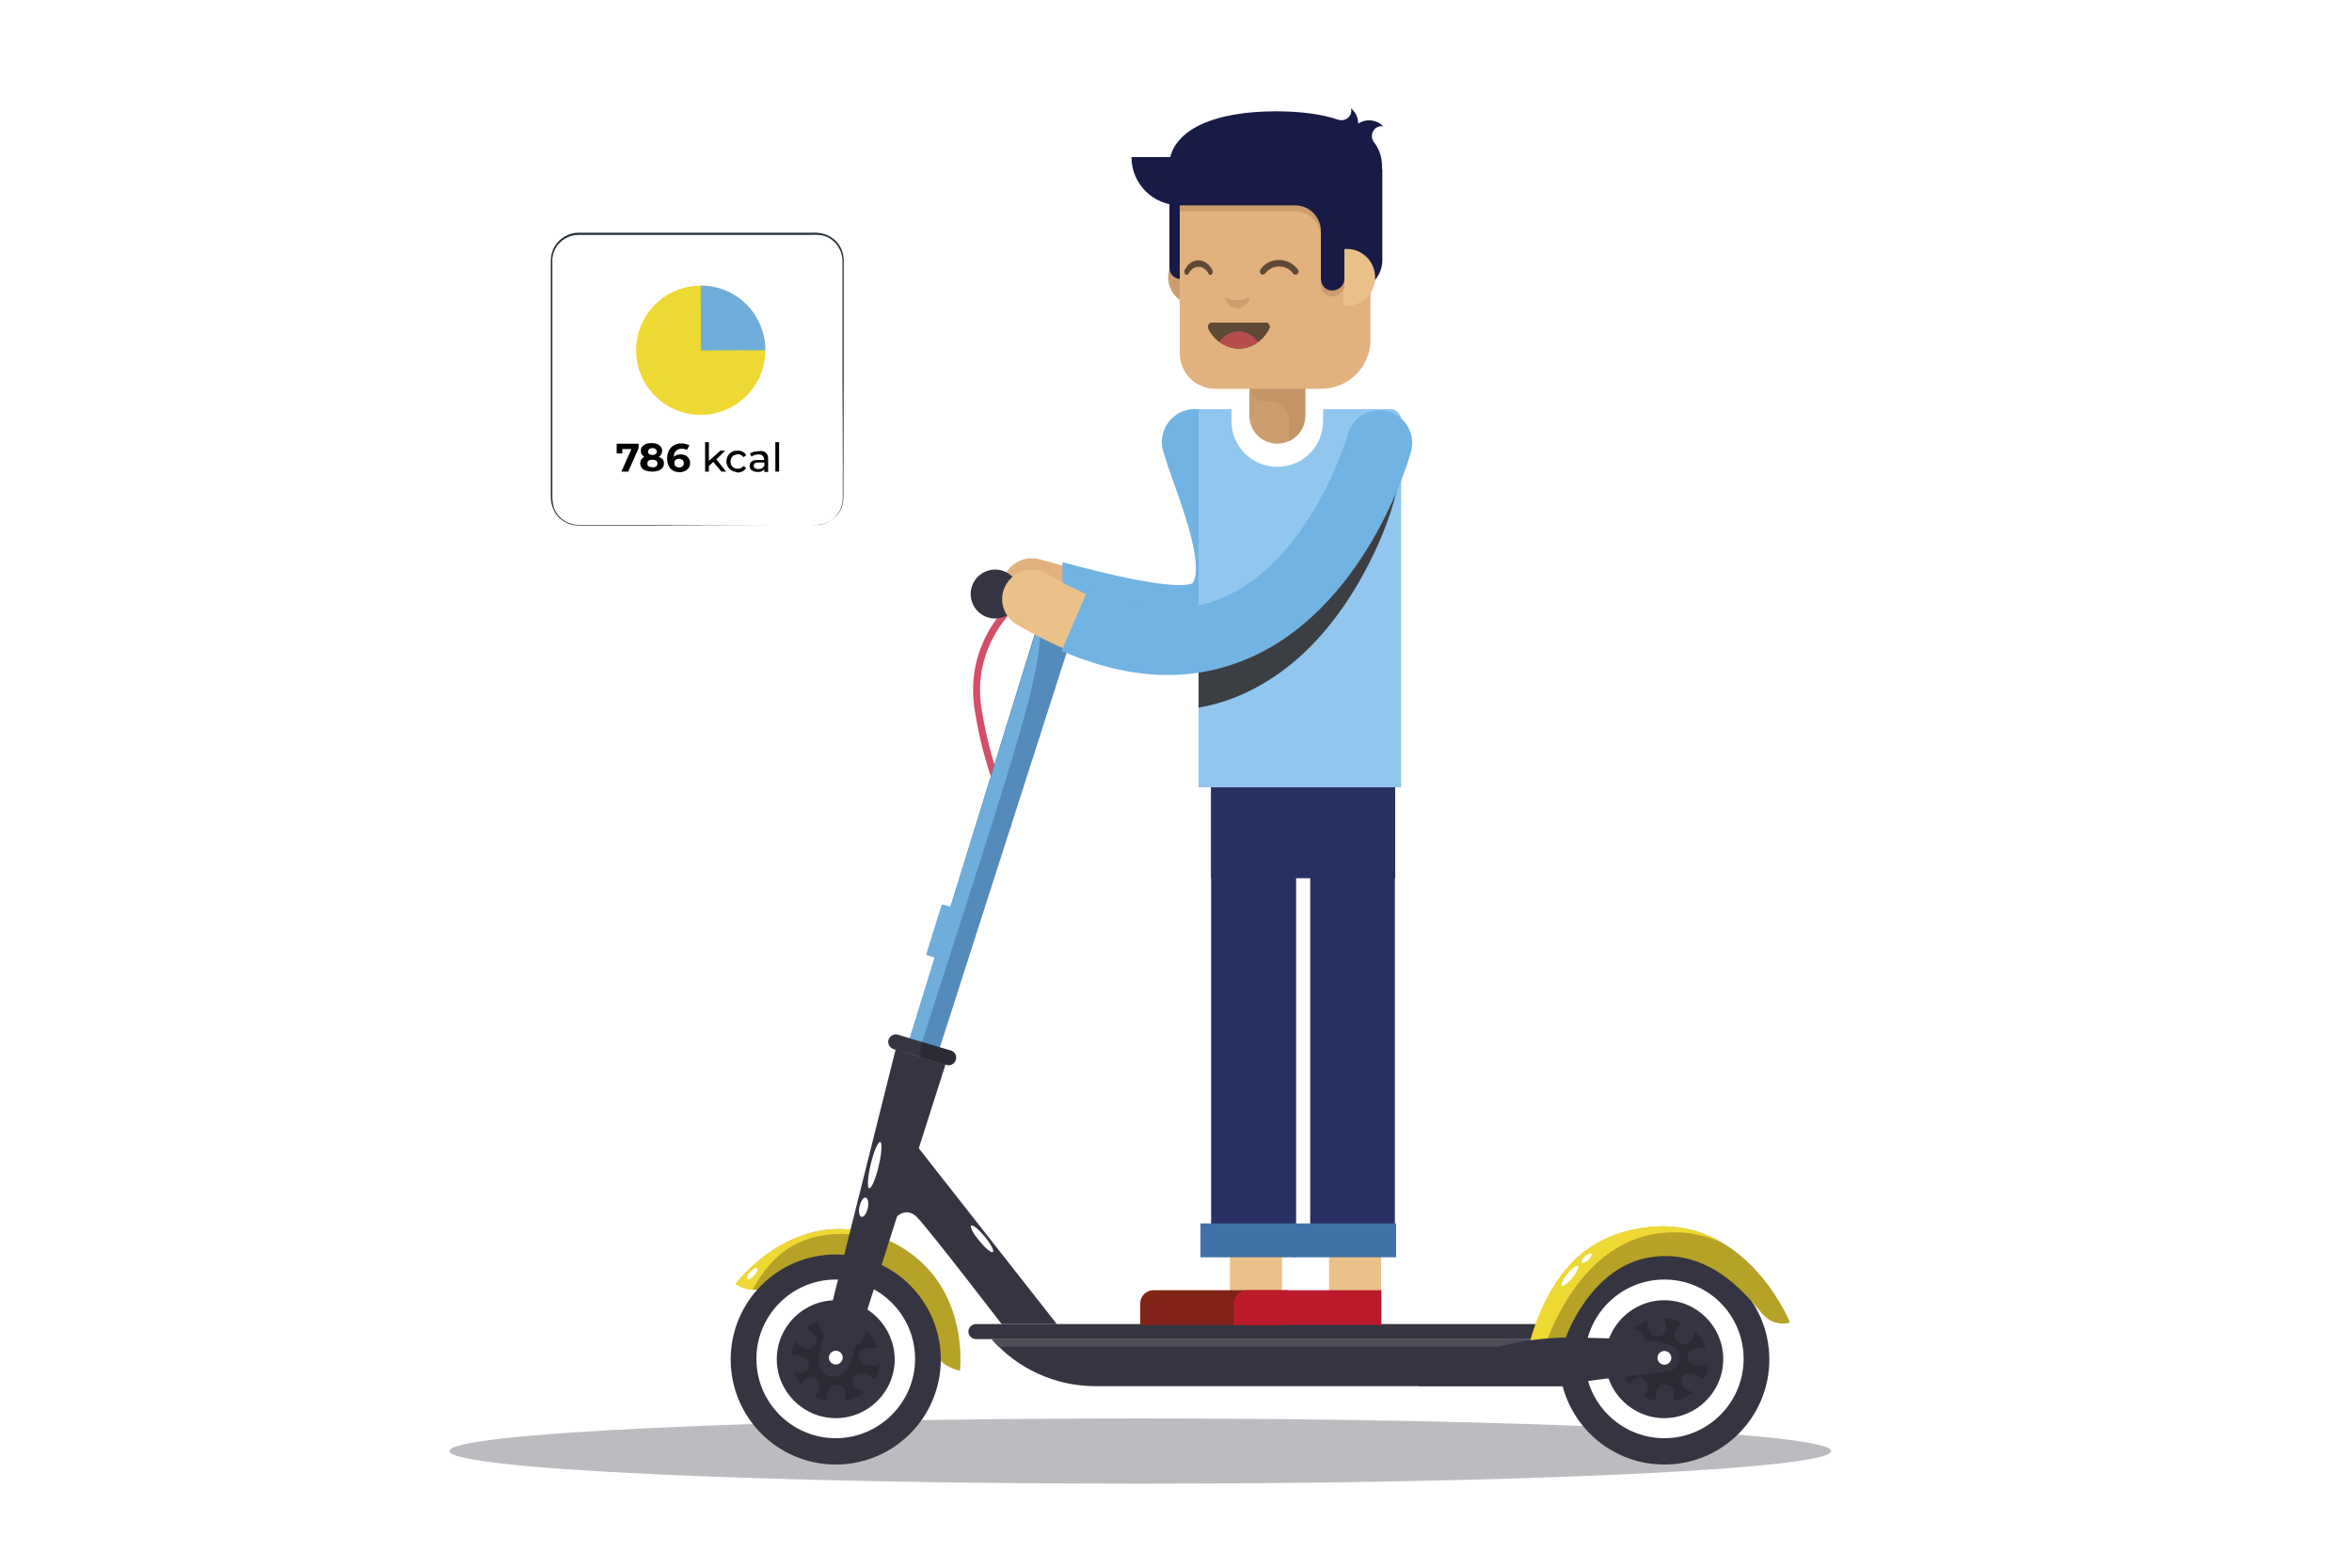
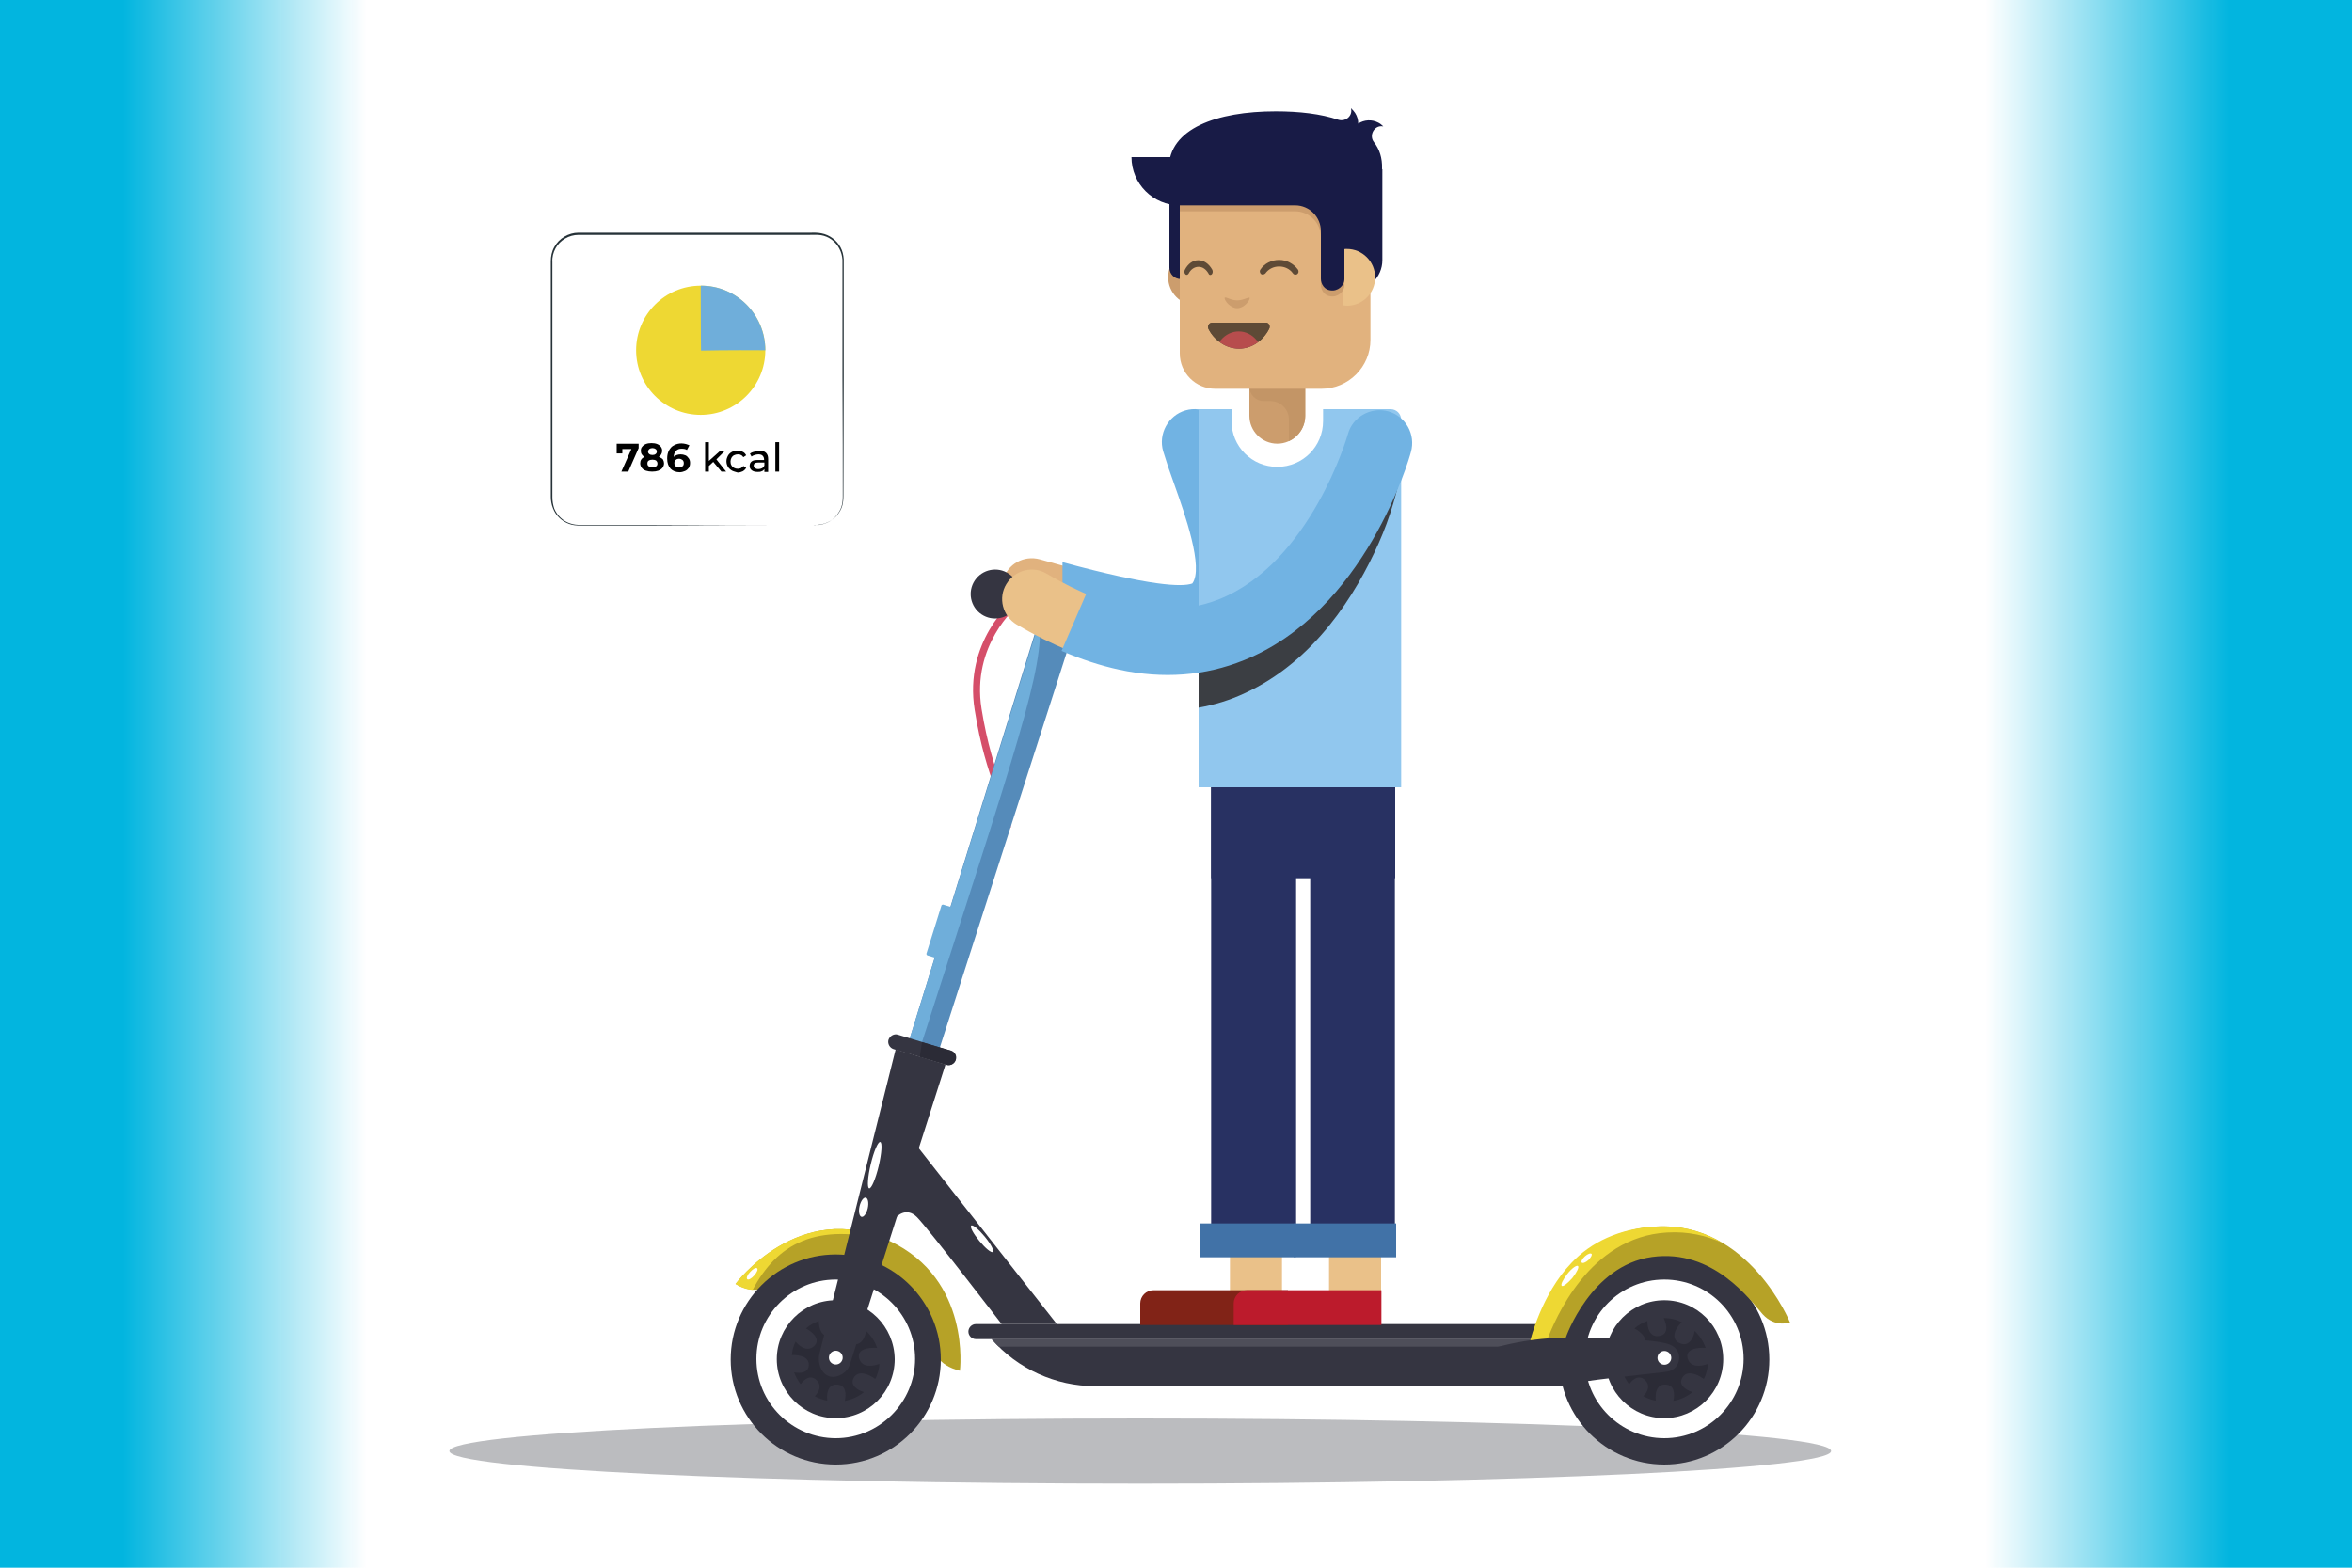
<svg xmlns="http://www.w3.org/2000/svg" xmlns:xlink="http://www.w3.org/1999/xlink" id="e9ordztszu3b1" viewBox="0 0 750 500" shape-rendering="geometricPrecision" text-rendering="geometricPrecision">
  <style>
        #e9ordztszu3b4_to {
            animation: e9ordztszu3b4_to__to 3000ms linear infinite normal forwards
        }

        @keyframes e9ordztszu3b4_to__to {
            0% {
                transform: translate(-178.4702px, 211.0864px)
            }

            100% {
                transform: translate(915.7526px, 211.09px)
            }
        }

        #e9ordztszu3b175_to {
            animation: e9ordztszu3b175_to__to 1000ms linear infinite normal forwards
        }

        @keyframes e9ordztszu3b175_to__to {
            0% {
                transform: translate(642.3427px, 120.908px)
            }
            10% {
                transform: translate(642.3427px, 120.908px)
            }

            15% {
                transform: translate(642.3427px, 115px)
            }

            20% {
                transform: translate(642.3427px, 120.91px)
            }
        
            100% {
                transform: translate(642.3427px, 120.91px)
            }
        }
        
        .st21 {
            fill: url(#SVGID_1_);
        }

        .st22 {
            fill: url(#SVGID_2_);
        }
    </style>
  <defs>
    <path id="e9ordztszu3b2" d="M386.4,103C385.5,103,384.9,104.1,385.4,105C387.4,108.7,391,111.2,395.1,111.2C399.2,111.2,402.8,108.6,404.7,104.9C405.2,104,404.6,102.9,403.7,102.9L386.4,103Z" />
  </defs>
  <g id="e9ordztszu3b3">
    <g id="e9ordztszu3b4_to" transform="translate(-178.4702,211.0864)">
      <path id="e9ordztszu3b4" d="M540.3,136.2C540.6,131.9,540.6,127.5,540.1,123C536.4,83.8,503.5,53,464.1,51.8C425.8,50.7,394.3,76.6,385.3,110.7C380.6,128.7,367.7,143.5,350.6,150.8C329,160,313.5,181.5,313.5,206.9C313.5,227.9,324.1,246.4,340.3,257.4C352.7,265.8,362,278,365.8,292.4C379.3,343,426.6,379.9,482.1,377.2C540.3,374.4,587.6,327.2,590.6,269C592.3,235.5,579.7,205,558.3,183C546.2,170.6,539,153.7,540.3,136.2Z" transform="translate(-452.1264,-214.5527)" fill="rgb(205,255,246)" stroke="none" stroke-width="1" />
    </g>
  </g>
  <g id="e9ordztszu3b5">
    <ellipse id="e9ordztszu3b6" rx="220.3" ry="10.4" transform="matrix(1 0 0 1 363.6 462.8)" fill="rgb(187,188,191)" stroke="none" stroke-width="1" />
    <g id="e9ordztszu3b7">
      <g id="e9ordztszu3b8">
        <g id="e9ordztszu3b9">
          <path id="e9ordztszu3b10" d="M322.3,264L320.1,263.9C320.2,260.2,318.9,256.5,317.2,251.3C315.1,245.3,312.6,237.8,310.8,226.4C307.3,204.7,322.7,191.8,322.9,191.7L324.3,193.4C324.2,193.5,309.7,205.7,313,226.1C314.8,237.3,317.3,244.7,319.3,250.6C321.1,256,322.5,259.8,322.3,264Z" fill="rgb(213,78,105)" stroke="none" stroke-width="1" />
        </g>
      </g>
      <g id="e9ordztszu3b11">
        <g id="e9ordztszu3b12">
          <path id="e9ordztszu3b13" d="M289.9,331.8L334.6,187.1L338,188.2C342.2,189.6,344.5,194.1,343.3,198.3L299.5,334.7L289.9,331.8Z" fill="rgb(85,139,186)" stroke="none" stroke-width="1" />
        </g>
      </g>
      <g id="e9ordztszu3b14">
        <path id="e9ordztszu3b15" d="M375.7,206.4C363.9,206.4,347.7,202.6,326.4,196.6C321.4,195.2,318.5,190,319.9,184.9C321.3,179.9,326.5,177,331.6,178.4C366.2,188.2,377.4,188.5,380.7,187C385.1,181.8,379,164.6,375.4,154.2C374.1,150.4,372.8,146.9,371.8,143.6C370.3,138.6,373.2,133.3,378.2,131.9C383.2,130.4,388.5,133.3,389.9,138.3C390.7,141.1,391.9,144.4,393.2,148C399.4,165.4,407,187.2,394.1,200.5C390,204.5,383.9,206.4,375.7,206.4ZM380.9,186.8L380.9,186.8L380.9,186.8Z" fill="rgb(225,178,126)" stroke="none" stroke-width="1" />
      </g>
      <g id="e9ordztszu3b16">
        <g id="e9ordztszu3b17">
          <path id="e9ordztszu3b18" d="M394.2,147.6C393,144.1,391.8,140.8,391,138C389.4,132.5,383.5,129.3,378,130.9C372.5,132.5,369.3,138.4,370.9,143.9C371.9,147.2,373.1,150.8,374.5,154.6C377.8,163.9,383.9,181.1,380.2,186.1C376.9,187.3,366.8,186.9,338.8,179.3L338.8,201C354.4,205.1,366.6,207.5,375.9,207.5C384.4,207.5,390.6,205.5,394.9,201.1C408.2,187.3,400.4,165.3,394.2,147.6Z" fill="rgb(113,179,227)" stroke="none" stroke-width="1" />
        </g>
      </g>
      <g id="e9ordztszu3b19">
        <g id="e9ordztszu3b20">
          <path id="e9ordztszu3b21" d="M342.3,201.4L324,195.4C321.3,194.5,315.9,192.2,316.7,188.7L325,191.2L330.9,186L344.1,190.4C344.8,190.6,345.2,191.4,345,192.2L342.3,201.4Z" fill="rgb(84,132,136)" stroke="none" stroke-width="1" />
        </g>
      </g>
      <g id="e9ordztszu3b22">
        <path id="e9ordztszu3b23" d="M299.3,305.8L295.7,304.7C295.5,304.6,295.4,304.4,295.4,304.2L300.2,288.8C300.3,288.6,300.5,288.5,300.7,288.5L304.3,289.6C304.5,289.7,304.6,289.9,304.6,290.1L299.8,305.5C299.8,305.7,299.5,305.8,299.3,305.8Z" fill="rgb(111,174,218)" stroke="none" stroke-width="1" />
      </g>
      <g id="e9ordztszu3b24">
        <path id="e9ordztszu3b25" d="M331.5,197.9L290.1,331.2L294,332.4C324.7,236.7,332.9,213.4,331.5,197.9Z" fill="rgb(111,174,218)" stroke="none" stroke-width="1" />
      </g>
      <g id="e9ordztszu3b26">
        <g id="e9ordztszu3b27">
          <circle id="e9ordztszu3b28" r="33.5" transform="matrix(1 0 0 1 530.7 433.6)" fill="rgb(53,53,65)" stroke="none" stroke-width="1" />
        </g>
      </g>
      <g id="e9ordztszu3b29">
        <g id="e9ordztszu3b30">
          <circle id="e9ordztszu3b31" r="22" transform="matrix(1 0 0 1 530.7 433.6)" fill="rgb(53,53,65)" stroke="none" stroke-width="1" />
        </g>
      </g>
      <g id="e9ordztszu3b32">
        <g id="e9ordztszu3b33">
          <path id="e9ordztszu3b34" d="M530.7,458.7C516.8,458.7,505.4,447.4,505.4,433.4C505.4,419.5,516.7,408.1,530.7,408.1C544.7,408.1,556,419.4,556,433.4C556,447.3,544.7,458.7,530.7,458.7ZM530.7,414.7C520.4,414.7,511.9,423.1,511.9,433.5C511.9,443.8,520.3,452.3,530.7,452.3C541,452.3,549.5,443.9,549.5,433.5C549.5,423.1,541.1,414.7,530.7,414.7Z" fill="rgb(255,255,255)" stroke="none" stroke-width="1" />
        </g>
      </g>
      <g id="e9ordztszu3b35">
        <path id="e9ordztszu3b36" d="M536.4,439.5C537.8,436.9,541.1,438.2,543.3,439.8C543.7,439.1,544,438.3,544.2,437.5C544.4,436.7,544.6,435.9,544.6,435C542.2,435.9,539.1,436.1,538.2,433.4C537.2,430.3,541.1,429.7,543.9,429.9C543.2,427.9,542,426,540.4,424.5C540,426.9,538.5,429.7,535.6,428.4C532.4,426.9,534.4,423.4,536.3,421.7C535.6,421.4,535,421.1,534.2,420.9C532.9,420.5,531.7,420.4,530.5,420.4C531.6,422.6,532.1,425.6,529.1,426.1C526.1,426.6,525.3,423.6,525.3,421.3C523.8,421.9,522.4,422.6,521.2,423.7C523.6,425,526,427.4,523.7,429.4C521.7,431.1,519.4,429.7,517.9,427.9C517.6,428.5,517.3,429.2,517.1,429.9C516.9,430.7,516.8,431.4,516.7,432.2C519.3,432.1,522.3,432.8,522.1,435.5C521.9,437.8,519.6,438.1,517.4,437.7C517.9,439,518.6,440.3,519.5,441.5C520.8,439.7,522.7,438.4,524.6,440.2C526.3,441.9,525.5,443.8,524,445.3C524.9,445.8,525.9,446.2,527,446.5C527.3,446.6,527.7,446.7,528,446.7C527.7,444.3,528.3,441.4,531.1,441.6C533.9,441.7,534.1,444.4,533.6,446.8C535.9,446.4,538,445.4,539.7,444C537.5,443.3,535.2,441.7,536.4,439.5Z" fill="rgb(43,43,54)" stroke="none" stroke-width="1" />
      </g>
      <g id="e9ordztszu3b37">
        <g id="e9ordztszu3b38">
          <path id="e9ordztszu3b39" d="M285.8,388.2C285.8,388.2,288.9,384.7,292.4,388.2C295.9,391.7,319.4,422.3,319.4,422.3L337,422.3L292.4,365.5L285.8,388.2Z" fill="rgb(53,53,65)" stroke="none" stroke-width="1" />
        </g>
      </g>
      <g id="e9ordztszu3b40">
        <g id="e9ordztszu3b41">
          <path id="e9ordztszu3b42" d="M498,427.1L311.2,427.1C309.9,427.1,308.8,426,308.8,424.7L308.8,424.7C308.8,423.4,309.9,422.3,311.2,422.3L498.7,422.3C500,422.3,499.5,423.4,499.5,424.7L499.5,424.7C499.6,426.1,499.3,427.1,498,427.1Z" fill="rgb(53,53,65)" stroke="none" stroke-width="1" />
        </g>
      </g>
      <g id="e9ordztszu3b43">
        <g id="e9ordztszu3b44">
          <path id="e9ordztszu3b45" d="M316.2,427.1L316.2,427.1C324.5,436.6,336.6,442.1,349.2,442.1L498.3,442.1L501.2,427.1L316.2,427.1Z" fill="rgb(53,53,65)" stroke="none" stroke-width="1" />
        </g>
      </g>
      <g id="e9ordztszu3b46">
        <path id="e9ordztszu3b47" d="M318.5,429.5L498.8,429.5C500.1,429.5,501.2,428.4,501.2,427.1L316.2,427.1C316.9,427.9,317.7,428.7,318.5,429.5Z" fill="rgb(78,78,89)" stroke="none" stroke-width="1" />
      </g>
      <g id="e9ordztszu3b48">
        <g id="e9ordztszu3b49">
          <path id="e9ordztszu3b50" d="M488.1,427.5C488.1,427.5,492.2,412.1,502.8,401.8C508.8,396,517.3,391.8,528.1,391.2C557.8,389.6,570.8,421.8,570.8,421.8C570.8,421.8,566,423.5,562.1,419.2C558.2,414.8,546.4,398.2,526.8,400.9C507.2,403.6,499.3,426.6,499.3,426.6L488.1,427.5Z" fill="rgb(182,162,39)" stroke="none" stroke-width="1" />
        </g>
      </g>
      <g id="e9ordztszu3b51">
        <path id="e9ordztszu3b52" d="M531.6,393.1C538.3,392.7,544.2,394.1,549.2,396.4C543.4,392.9,536.3,390.7,527.9,391.2C516.3,391.8,507.2,396.3,501.1,402.8C491.5,412.8,488,427.5,488,427.5L493.3,427.5C495.8,421,506.6,394.5,531.6,393.1Z" fill="rgb(238,216,51)" stroke="none" stroke-width="1" />
      </g>
      <g id="e9ordztszu3b53">
        <g id="e9ordztszu3b54">
          <g id="e9ordztszu3b55">
            <path id="e9ordztszu3b56" d="M306.1,437.2C306.1,437.2,309.8,408.1,283.7,395.8C254.9,382.2,234.6,409.5,234.6,409.5C234.6,409.5,239.7,413,244.7,410.4C249.7,407.8,264.5,396.5,280.9,405.7C290.5,411.1,294.5,419.7,296.2,426C297.5,431.1,298.9,435.4,306.1,437.2L306.1,437.2Z" fill="rgb(182,162,39)" stroke="none" stroke-width="1" />
          </g>
        </g>
      </g>
      <g id="e9ordztszu3b57">
        <path id="e9ordztszu3b58" d="M283.6,395.8L283.6,395.8C254.8,382.2,234.5,409.5,234.5,409.5C234.5,409.5,236.9,411.2,240,411.4C247.7,396.9,260,389.6,283.6,395.8Z" fill="rgb(238,216,51)" stroke="none" stroke-width="1" />
      </g>
      <g id="e9ordztszu3b59">
        <g id="e9ordztszu3b60">
          <path id="e9ordztszu3b61" d="M452.3,442.1C452.3,442.1,469.6,425.9,503.3,426.6C531.4,427.2,533.1,428.4,534.7,430.6C536.3,432.7,535.4,436.6,532,437.4C529,438,500.8,440.5,498.3,442.1L452.3,442.1Z" fill="rgb(53,53,65)" stroke="none" stroke-width="1" />
        </g>
      </g>
      <g id="e9ordztszu3b62">
        <g id="e9ordztszu3b63">
          <circle id="e9ordztszu3b64" r="33.5" transform="matrix(1 0 0 1 266.5 433.6)" fill="rgb(53,53,65)" stroke="none" stroke-width="1" />
        </g>
      </g>
      <g id="e9ordztszu3b65">
        <g id="e9ordztszu3b66">
          <circle id="e9ordztszu3b67" r="22" transform="matrix(1 0 0 1 266.5 433.6)" fill="rgb(53,53,65)" stroke="none" stroke-width="1" />
        </g>
      </g>
      <g id="e9ordztszu3b68">
        <g id="e9ordztszu3b69">
          <path id="e9ordztszu3b70" d="M266.5,458.7C252.6,458.7,241.2,447.4,241.2,433.4C241.2,419.5,252.5,408.1,266.5,408.1C280.4,408.1,291.8,419.4,291.8,433.4C291.8,447.3,280.4,458.7,266.5,458.7ZM266.5,414.7C256.2,414.7,247.7,423.1,247.7,433.5C247.7,443.8,256.1,452.3,266.5,452.3C276.9,452.3,285.3,443.9,285.3,433.5C285.2,423.1,276.8,414.7,266.5,414.7Z" fill="rgb(255,255,255)" stroke="none" stroke-width="1" />
        </g>
      </g>
      <g id="e9ordztszu3b71">
        <path id="e9ordztszu3b72" d="M272.2,439.5C273.6,436.9,276.9,438.2,279.1,439.8C279.5,439.1,279.8,438.3,280,437.5C280.2,436.7,280.4,435.9,280.4,435C278,435.9,274.9,436.1,274,433.4C273,430.3,276.9,429.7,279.7,429.9C279,427.9,277.8,426,276.2,424.5C275.8,426.9,274.3,429.7,271.4,428.4C268.2,426.9,270.2,423.4,272.1,421.7C271.4,421.4,270.8,421.1,270,420.9C268.7,420.5,267.5,420.4,266.3,420.4C267.4,422.6,267.9,425.6,264.9,426.1C261.9,426.6,261.1,423.6,261.1,421.3C259.6,421.9,258.2,422.6,257,423.7C259.4,425,261.8,427.4,259.5,429.4C257.5,431.1,255.2,429.7,253.7,427.9C253.4,428.5,253.1,429.2,252.9,429.9C252.7,430.7,252.6,431.4,252.5,432.2C255.1,432.1,258.1,432.8,257.9,435.5C257.7,437.8,255.4,438.1,253.2,437.7C253.7,439,254.4,440.3,255.3,441.5C256.6,439.7,258.5,438.4,260.4,440.2C262.1,441.9,261.3,443.8,259.8,445.3C260.7,445.8,261.7,446.2,262.8,446.5C263.1,446.6,263.5,446.7,263.8,446.7C263.5,444.3,264.1,441.4,266.9,441.6C269.7,441.7,269.9,444.4,269.4,446.8C271.7,446.4,273.8,445.4,275.5,444C273.2,443.3,271,441.7,272.2,439.5Z" fill="rgb(43,43,54)" stroke="none" stroke-width="1" />
      </g>
      <g id="e9ordztszu3b73">
        <g id="e9ordztszu3b74">
          <path id="e9ordztszu3b75" d="M261.3,431.8L285.6,334.7L301.5,339.5L271,435.2C270.3,437.7,267.1,439.7,264.5,439L264.5,439C261.8,438.1,260.6,434.6,261.3,431.8Z" fill="rgb(53,53,65)" stroke="none" stroke-width="1" />
        </g>
      </g>
      <g id="e9ordztszu3b76">
        <g id="e9ordztszu3b77">
          <path id="e9ordztszu3b78" d="M286.3,330L303.1,335.1C304.4,335.5,305.1,336.8,304.7,338.1L304.7,338.1C304.3,339.3,303,340,301.8,339.6L284.9,334.6C283.7,334.2,283,332.9,283.3,331.7L283.3,331.7C283.7,330.4,285.1,329.6,286.3,330Z" fill="rgb(53,53,65)" stroke="none" stroke-width="1" />
        </g>
      </g>
      <g id="e9ordztszu3b79">
        <g id="e9ordztszu3b80">
          <ellipse id="e9ordztszu3b81" rx="2.2" ry="2.2" transform="matrix(0.2298 -0.9732 0.9732 0.2298 530.7372 433.0722)" fill="rgb(255,255,255)" stroke="none" stroke-width="1" />
        </g>
      </g>
      <g id="e9ordztszu3b82">
        <ellipse id="e9ordztszu3b83" rx="7.6" ry="1.3" transform="matrix(0.2319 -0.9727 0.9727 0.2319 278.9222 371.622)" fill="rgb(255,255,255)" stroke="none" stroke-width="1" />
      </g>
      <g id="e9ordztszu3b84">
        <path id="e9ordztszu3b85" d="M312.3,395.8C310.4,393.5,309.2,391.3,309.7,390.9C310.2,390.5,312.1,392.1,314,394.4C315.9,396.7,317.1,398.9,316.6,399.3C316.1,399.7,314.2,398.1,312.3,395.8Z" fill="rgb(255,255,255)" stroke="none" stroke-width="1" />
      </g>
      <g id="e9ordztszu3b86">
        <path id="e9ordztszu3b87" d="M276.7,385.4C276.3,387.1,275.4,388.3,274.7,388.1C274,387.9,273.7,386.4,274.1,384.7C274.5,383,275.4,381.8,276.1,382C276.8,382.2,277.1,383.7,276.7,385.4Z" fill="rgb(255,255,255)" stroke="none" stroke-width="1" />
      </g>
      <g id="e9ordztszu3b88">
        <path id="e9ordztszu3b89" d="M240.5,406.8C239.6,407.8,238.7,408.3,238.3,408C237.9,407.7,238.3,406.6,239.2,405.7C240.1,404.7,241,404.2,241.4,404.5C241.8,404.8,241.4,405.8,240.5,406.8Z" fill="rgb(255,255,255)" stroke="none" stroke-width="1" />
      </g>
      <g id="e9ordztszu3b90">
        <path id="e9ordztszu3b91" d="M501.4,407.6C499.9,409.3,498.4,410.5,498,410.1C497.6,409.7,498.4,408.1,499.8,406.3C501.2,404.5,502.8,403.4,503.2,403.8C503.6,404.2,502.8,405.8,501.4,407.6Z" fill="rgb(255,255,255)" stroke="none" stroke-width="1" />
      </g>
      <g id="e9ordztszu3b92">
        <path id="e9ordztszu3b93" d="M506.5,401.9C505.6,402.7,504.7,403,504.4,402.7C504.1,402.4,504.5,401.5,505.4,400.7C506.3,399.9,507.2,399.6,507.5,399.9C507.8,400.2,507.3,401.1,506.5,401.9Z" fill="rgb(255,255,255)" stroke="none" stroke-width="1" />
      </g>
      <g id="e9ordztszu3b94">
        <path id="e9ordztszu3b95" d="M294,332.4L293.3,337.1L301.8,339.6C303,340,304.4,339.3,304.8,338L304.8,338C305.2,336.8,304.5,335.5,303.3,335.1L294,332.4Z" fill="rgb(43,43,54)" stroke="none" stroke-width="1" />
      </g>
      <g id="e9ordztszu3b96">
        <g id="e9ordztszu3b97">
          <ellipse id="e9ordztszu3b98" rx="7.8" ry="7.8" transform="matrix(0.5575 -0.8302 0.8302 0.5575 317.3285 189.4628)" fill="rgb(53,53,65)" stroke="none" stroke-width="1" />
        </g>
      </g>
      <g id="e9ordztszu3b99">
        <g id="e9ordztszu3b100">
          <ellipse id="e9ordztszu3b101" rx="2.2" ry="2.2" transform="matrix(0.1602 -0.9871 0.9871 0.1602 266.5186 432.9975)" fill="rgb(255,255,255)" stroke="none" stroke-width="1" />
        </g>
      </g>
    </g>
    <g id="e9ordztszu3b102">
      <g id="e9ordztszu3b103">
        <rect id="e9ordztszu3b104" width="16.6" height="111.1" rx="0" ry="0" transform="matrix(1 0 0 1 392.2 301.9)" fill="rgb(234,193,137)" stroke="none" stroke-width="1" />
      </g>
      <g id="e9ordztszu3b105">
        <rect id="e9ordztszu3b106" width="16.6" height="111.1" rx="0" ry="0" transform="matrix(1 0 0 1 423.8 301.9)" fill="rgb(234,193,137)" stroke="none" stroke-width="1" />
      </g>
      <g id="e9ordztszu3b107">
        <rect id="e9ordztszu3b108" width="27.1" height="161.7" rx="0" ry="0" transform="matrix(1 0 0 1 386.2 232.7)" fill="rgb(40,49,98)" stroke="none" stroke-width="1" />
      </g>
      <g id="e9ordztszu3b109">
        <polygon id="e9ordztszu3b110" points="444.8,394.4 417.8,394.4 417.8,252.5 444.8,232.7" fill="rgb(40,49,98)" stroke="none" stroke-width="1" />
      </g>
      <g id="e9ordztszu3b111">
        <rect id="e9ordztszu3b112" width="58.7" height="47.4" rx="0" ry="0" transform="matrix(1 0 0 1 386.2 232.7)" fill="rgb(40,49,98)" stroke="none" stroke-width="1" />
      </g>
      <g id="e9ordztszu3b113">
        <rect id="e9ordztszu3b114" width="30.4" height="10.8" rx="0" ry="0" transform="matrix(1 0 0 1 382.8 390.2)" fill="rgb(65,114,167)" stroke="none" stroke-width="1" />
      </g>
      <g id="e9ordztszu3b115">
        <rect id="e9ordztszu3b116" width="32.6" height="10.8" rx="0" ry="0" transform="matrix(1 0 0 1 412.6 390.2)" fill="rgb(65,114,167)" stroke="none" stroke-width="1" />
      </g>
      <g id="e9ordztszu3b117">
        <path id="e9ordztszu3b118" d="M410.8,422.6L363.6,422.6L363.6,415.7C363.6,413.4,365.5,411.5,367.8,411.5L410.7,411.5L410.7,422.6Z" fill="rgb(129,35,23)" stroke="none" stroke-width="1" />
      </g>
      <g id="e9ordztszu3b119">
        <path id="e9ordztszu3b120" d="M440.6,422.6L393.4,422.6L393.4,415.7C393.4,413.4,395.3,411.5,397.6,411.5L440.5,411.5L440.5,422.6Z" fill="rgb(188,27,44)" stroke="none" stroke-width="1" />
      </g>
      <g id="e9ordztszu3b121">
        <path id="e9ordztszu3b122" d="M446.8,251.1L382.2,251.1L382.2,130.5L443.4,130.5C445.3,130.5,446.8,132,446.8,133.9L446.8,251.1Z" fill="rgb(145,199,238)" stroke="none" stroke-width="1" />
      </g>
      <g id="e9ordztszu3b123">
        <path id="e9ordztszu3b124" d="M421.9,130.5L421.9,134.3C421.9,142.4,415.4,148.9,407.3,148.9C399.2,148.9,392.7,142.4,392.7,134.3L392.7,130.5L421.9,130.5Z" fill="rgb(255,255,255)" stroke="none" stroke-width="1" />
      </g>
      <g id="e9ordztszu3b125">
        <path id="e9ordztszu3b126" d="M407.3,141.5L407.3,141.5C402.4,141.5,398.4,137.5,398.4,132.6L398.4,112.3L416.2,112.3L416.2,132.6C416.2,137.5,412.2,141.5,407.3,141.5Z" fill="rgb(204,157,109)" stroke="none" stroke-width="1" />
      </g>
      <path id="e9ordztszu3b127" d="M440.2,140.4C435.1,139.2,429.4,143.8,428.2,148.9C428.1,149.3,418,190.9,389,204C386.8,205,384.5,205.7,382.2,206.3L382.2,225.7C387.3,224.8,392.2,223.3,396.9,221.1C419.2,210.9,432.4,189.5,439.6,173.3C443.3,165,445.8,156.4,447.3,147.5L447.3,147.5C447.5,145.8,444.3,141.3,440.2,140.4Z" fill="rgb(59,62,67)" stroke="none" stroke-width="1" />
      <g id="e9ordztszu3b128">
        <path id="e9ordztszu3b129" d="M357.1,212.6C346.6,210.4,335.6,205.9,324.2,199.2C319.7,196.5,318.2,190.7,320.9,186.3C323.6,181.8,329.4,180.3,333.8,183C354.8,195.4,373.4,198.5,389.1,192.2C418.8,180.3,430.6,139.3,430.7,138.9C432.1,133.9,437.4,130.9,442.4,132.4C447.4,133.8,450.4,139,448.9,144.1C448.3,146.1,434.4,194.5,396.2,209.8C384,214.5,370.9,215.5,357.1,212.6Z" fill="rgb(234,193,137)" stroke="none" stroke-width="1" />
      </g>
      <g id="e9ordztszu3b130">
        <g id="e9ordztszu3b131">
          <path id="e9ordztszu3b132" d="M442.7,131.2C437.2,129.7,431.3,132.9,429.8,138.5C429.7,138.9,418,179.4,388.8,191.1C376.6,196,362.5,195.1,346.8,188.4L338.5,207.6C344.8,210.3,350.9,212.3,356.9,213.6C370.9,216.6,384.2,215.6,396.6,210.6C435.3,195.1,449.4,146.3,449.9,144.2C451.5,138.6,448.3,132.8,442.7,131.2Z" fill="rgb(113,179,227)" stroke="none" stroke-width="1" />
        </g>
      </g>
      <g id="e9ordztszu3b133">
        <path id="e9ordztszu3b134" d="M398.4,112.3L398.4,123.3C398.4,125.8,400.4,127.9,403,127.9L405.1,127.9C408.3,127.9,411,130.5,411,133.8L411,140.7C414.1,139.3,416.2,136.2,416.2,132.6L416.2,112.3L398.4,112.3Z" fill="rgb(195,149,102)" stroke="none" stroke-width="1" />
      </g>
      <g id="e9ordztszu3b135">
        <g id="e9ordztszu3b136">
          <circle id="e9ordztszu3b137" r="9" transform="matrix(1 0 0 1 381.5 88.4)" fill="rgb(204,157,109)" stroke="none" stroke-width="1" />
        </g>
      </g>
      <g id="e9ordztszu3b138">
        <g id="e9ordztszu3b139">
          <path id="e9ordztszu3b140" d="M376.5,89L376.5,89C374.5,89,372.9,87.4,372.9,85.4L372.9,59.4L380.1,59.4L380.1,85.4C380.1,87.4,378.5,89,376.5,89Z" fill="rgb(24,27,70)" stroke="none" stroke-width="1" />
        </g>
      </g>
      <g id="e9ordztszu3b141">
        <path id="e9ordztszu3b142" d="M438.1,45.3C436.4,43.1,438.3,39.8,441,40.3C441,40.3,441,40.3,441.1,40.3C440.6,39.8,440.1,39.4,439.5,39.1C437.4,38,435,38.2,433.1,39.4C433.1,38.2,432.8,37.1,432.1,36C431.7,35.4,431.3,35,430.8,34.5C430.8,34.5,430.8,34.5,430.8,34.6C431.4,36.9,429.1,38.9,426.8,38.2C421.2,36.3,414.3,35.5,406.8,35.5C388,35.5,372.7,41,372.7,53.7C372.7,66.4,388,76.6,406.8,76.6C425.6,76.6,440.7,66.3,440.7,53.7C440.8,50.4,439.9,47.6,438.1,45.3Z" fill="rgb(24,27,70)" stroke="none" stroke-width="1" />
      </g>
      <g id="e9ordztszu3b143">
        <g id="e9ordztszu3b144">
          <path id="e9ordztszu3b145" d="M421.4,124L387.5,124C381.3,124,376.2,119,376.2,112.7L376.2,52.8L437,52.8L437,108.4C437,117,430,124,421.4,124Z" fill="rgb(225,178,126)" stroke="none" stroke-width="1" />
        </g>
      </g>
      <g id="e9ordztszu3b146">
        <path id="e9ordztszu3b147" d="M403.7,102.9L386.4,102.9C385.5,102.9,384.9,104.1,385.4,105C386.2,106.6,387.4,108,388.8,109L401.3,109C402.7,107.9,403.9,106.5,404.7,104.8C405.1,104.1,404.6,102.9,403.7,102.9Z" fill="rgb(94,74,54)" stroke="none" stroke-width="1" />
      </g>
      <g id="e9ordztszu3b148">
        <use id="e9ordztszu3b149" width="19.663" height="8.3" xlink:href="#e9ordztszu3b2" fill="rgb(94,74,54)" stroke="none" stroke-width="1" />
        <g id="e9ordztszu3b150" clip-path="url(#e9ordztszu3b154)">
          <g id="e9ordztszu3b151">
            <g id="e9ordztszu3b152">
              <path id="e9ordztszu3b153" d="M402.9,114.7C402.9,119.7,399.4,123.7,395,123.7C390.6,123.7,387.1,119.7,387.1,114.7C387.1,109.7,390.6,105.7,395,105.7C399.4,105.7,402.9,109.8,402.9,114.7Z" fill="rgb(183,77,77)" stroke="none" stroke-width="1" />
            </g>
          </g>
          <clipPath id="e9ordztszu3b154">
            <use id="e9ordztszu3b155" width="19.663" height="8.3" xlink:href="#e9ordztszu3b2" fill="rgb(0,0,0)" stroke="none" stroke-width="1" />
          </clipPath>
        </g>
      </g>
      <g id="e9ordztszu3b156">
        <g id="e9ordztszu3b157">
          <path id="e9ordztszu3b158" d="M430.9,92.8L428.4,92.8L428.4,48.3L440.8,54L440.8,83C440.8,88.4,436.3,92.8,430.9,92.8Z" fill="rgb(24,27,70)" stroke="none" stroke-width="1" />
        </g>
      </g>
      <g id="e9ordztszu3b159">
        <g id="e9ordztszu3b160">
          <path id="e9ordztszu3b161" d="M429.5,79.4C429.1,79.4,428.7,79.4,428.4,79.5L428.4,97.4C428.8,97.4,429.2,97.5,429.5,97.5C434.5,97.5,438.5,93.5,438.5,88.5C438.5,83.4,434.4,79.4,429.5,79.4Z" fill="rgb(234,193,137)" stroke="none" stroke-width="1" />
        </g>
      </g>
      <g id="e9ordztszu3b162">
        <g id="e9ordztszu3b163">
          <g id="e9ordztszu3b164">
            <path id="e9ordztszu3b165" d="M382.1,83C380.4,83,378.8,84.1,377.8,86.1C377.6,86.5,377.6,87.1,378,87.5C378.3,87.8,378.7,87.7,379,87.3C379.7,85.9,380.9,85.1,382.2,85.1C383.5,85.1,384.6,85.9,385.4,87.3C385.5,87.6,385.7,87.7,386,87.7C386.1,87.7,386.3,87.6,386.4,87.5C386.7,87.2,386.8,86.6,386.6,86.1C385.5,84.1,383.9,83,382.1,83Z" fill="rgb(94,74,54)" stroke="none" stroke-width="1" />
          </g>
        </g>
        <g id="e9ordztszu3b166">
          <g id="e9ordztszu3b167">
            <path id="e9ordztszu3b168" d="M413.7,87.4C414.1,87.1,414.2,86.5,413.9,86C412.5,84.1,410.3,82.9,407.9,82.9C405.5,82.9,403.2,84,401.9,86C401.6,86.4,401.7,87,402.1,87.4C402.5,87.7,403.1,87.6,403.5,87.2C404.5,85.8,406.1,85,407.9,85C409.7,85,411.3,85.8,412.3,87.2C412.5,87.5,412.8,87.6,413.1,87.6C413.4,87.6,413.6,87.5,413.7,87.4Z" fill="rgb(94,74,54)" stroke="none" stroke-width="1" />
          </g>
        </g>
      </g>
      <g id="e9ordztszu3b169">
        <path id="e9ordztszu3b170" d="M376.2,52.8L376.2,67.4L413,67.4C417.5,67.4,421.2,71.1,421.2,75.6L421.2,90.8C421.2,92.6,422.4,94.3,424.2,94.5C426.5,94.9,428.7,93.1,428.7,90.9L426.8,67.2L424.9,52.6L376.2,52.6Z" fill="rgb(204,157,109)" stroke="none" stroke-width="1" />
      </g>
      <g id="e9ordztszu3b171">
        <path id="e9ordztszu3b172" d="M428.7,50.1L360.8,50.1C360.8,58.6,367.7,65.5,376.2,65.5L413,65.5C417.5,65.5,421.2,69.2,421.2,73.7L421.2,88.9C421.2,90.7,422.4,92.4,424.2,92.6C426.5,93,428.7,91.2,428.7,89L428.7,65.5L428.7,50.1Z" fill="rgb(24,27,70)" stroke="none" stroke-width="1" />
      </g>
      <g id="e9ordztszu3b173">
        <path id="e9ordztszu3b174" d="M398.5,95.1C398.5,95.9,396.7,98.3,394.5,98.3C392.3,98.3,390.5,95.9,390.5,95.1C390.5,94.3,392.3,95.8,394.5,95.8C396.7,95.8,398.5,94.4,398.5,95.1Z" fill="rgb(204,157,109)" stroke="none" stroke-width="1" />
      </g>
    </g>
  </g>
  <g id="e9ordztszu3b175_to" transform="translate(642.3427,120.908)">
    <g id="e9ordztszu3b175" transform="translate(-266.7,-115.992)">
      <g id="e9ordztszu3b176">
        <g id="e9ordztszu3b177">
          <g id="e9ordztszu3b178">
            <circle id="e9ordztszu3b179" r="20.6" transform="matrix(1 0 0 1 -152.2 106.8)" fill="rgb(238,216,51)" stroke="none" stroke-width="1" />
            <path id="e9ordztszu3b180" d="M288.4,106.8C276.4,106.7,267.9,106.9,267.9,106.9C267.9,106.9,267.8,102.1,267.8,86.2C279.2,86.1,288.4,95.4,288.4,106.8Z" transform="matrix(1 0 0 1 -420 0)" fill="rgb(111,174,218)" stroke="none" stroke-width="1" />
          </g>
          <path id="e9ordztszu3b181" d="M304.6,162.6C304.6,162.5,305.9,162.7,308.1,161.8C309.2,161.3,310.4,160.5,311.4,159.1C311.9,158.4,312.4,157.6,312.7,156.6C313,155.7,313.1,154.6,313.1,153.5C313.1,144.5,313.1,131.4,313,115.2C313,107.1,313,98.3,313,88.8C313,86.4,313,84,313,81.6C313,80.4,313,79.1,313,77.9C312.9,76.7,312.6,75.5,312,74.4C310.9,72.2,308.7,70.5,306.2,70.1C305,69.9,303.6,70,302.3,70C301,70,299.7,70,298.3,70C276.9,70,253.5,70,228.8,70C225.8,70,222.9,71.7,221.5,74.3C220.8,75.6,220.4,77.1,220.5,78.6C220.5,80.1,220.5,81.6,220.5,83.1C220.5,89.1,220.5,95,220.5,100.8C220.5,112.4,220.5,123.6,220.5,134.3C220.5,139.6,220.5,144.8,220.5,149.9C220.5,151.2,220.5,152.4,220.5,153.7C220.5,154.9,220.7,156.1,221.1,157.3C222,159.5,223.9,161.3,226.1,162C227.2,162.4,228.3,162.5,229.5,162.5C230.7,162.5,231.8,162.5,233,162.5C235.3,162.5,237.5,162.5,239.7,162.5C244.1,162.5,248.3,162.5,252.4,162.5C268.5,162.5,281.6,162.6,290.7,162.6C295.2,162.6,298.7,162.6,301.1,162.6C302.3,162.6,303.2,162.6,303.8,162.6C304.2,162.5,304.6,162.6,304.6,162.6C304.6,162.6,304.3,162.6,303.7,162.6C303.1,162.6,302.2,162.6,301,162.6C298.6,162.6,295.1,162.6,290.6,162.6C281.6,162.6,268.5,162.6,252.3,162.7C248.3,162.7,244,162.7,239.6,162.7C237.4,162.7,235.1,162.7,232.9,162.7C231.8,162.7,230.6,162.7,229.4,162.7C228.2,162.7,227,162.6,225.9,162.2C223.6,161.4,221.6,159.6,220.7,157.2C220.2,156,220,154.7,220,153.5C220,152.3,220,151,220,149.7C220,144.6,220,139.4,220,134.1C220,123.4,220,112.2,220,100.6C220,94.8,220,88.9,220,82.9C220,81.4,220,79.9,220,78.4C220,76.9,220.3,75.3,221.1,73.9C222.6,71.1,225.7,69.3,228.8,69.3C253.5,69.3,276.9,69.3,298.3,69.3C299.6,69.3,301,69.3,302.3,69.3C303.6,69.3,304.9,69.2,306.3,69.5C308.9,70,311.2,71.7,312.4,74C313,75.1,313.3,76.4,313.4,77.7C313.4,79,313.4,80.2,313.4,81.4C313.4,83.9,313.4,86.3,313.4,88.6C313.4,98.1,313.4,106.9,313.4,115C313.4,131.1,313.3,144.2,313.3,153.3C313.3,154.4,313.2,155.5,312.9,156.5C312.6,157.5,312.1,158.3,311.6,159C310.6,160.4,309.3,161.2,308.2,161.7C307.1,162.2,306.2,162.3,305.6,162.4C304.9,162.6,304.6,162.6,304.6,162.6Z" transform="matrix(1 0 0 1 -420 0)" fill="rgb(38,50,56)" stroke="none" stroke-width="1" />
        </g>
      </g>
      <g id="e9ordztszu3b182">
        <g id="e9ordztszu3b183">
          <path id="e9ordztszu3b184" d="M248,136.7L248,138L244.7,145.5L242.5,145.5L245.7,138.3L242.8,138.3L242.8,139.7L241,139.7L241,136.6L248,136.6Z" transform="matrix(1 0 0 1 -420 0)" fill="rgb(0,0,0)" stroke="none" stroke-width="1" />
          <path id="e9ordztszu3b185" d="M255.8,141.7C256,142.1,256.1,142.5,256.1,142.9C256.1,143.4,255.9,143.9,255.6,144.3C255.3,144.7,254.8,145,254.3,145.2C253.7,145.4,253.1,145.5,252.3,145.5C251.6,145.5,250.9,145.4,250.3,145.2C249.7,145,249.3,144.7,249,144.3C248.7,143.9,248.5,143.4,248.5,142.9C248.5,142.4,248.6,142,248.8,141.7C249,141.3,249.4,141.1,249.8,140.8C249.5,140.6,249.2,140.3,249,140C248.8,139.7,248.7,139.3,248.7,138.9C248.7,138.4,248.8,137.9,249.1,137.6C249.4,137.2,249.8,136.9,250.3,136.7C250.8,136.5,251.4,136.4,252.1,136.4C252.8,136.4,253.4,136.5,253.9,136.7C254.4,136.9,254.8,137.2,255.1,137.6C255.4,138,255.5,138.4,255.5,138.9C255.5,139.3,255.4,139.6,255.2,140C255,140.3,254.8,140.6,254.4,140.8C255.2,141.1,255.6,141.4,255.8,141.7ZM253.6,143.8C253.9,143.6,254,143.3,254,142.9C254,142.5,253.8,142.2,253.6,142C253.3,141.8,252.9,141.7,252.4,141.7C251.9,141.7,251.5,141.8,251.2,142C250.9,142.2,250.8,142.5,250.8,142.9C250.8,143.3,250.9,143.6,251.2,143.8C251.5,144,251.9,144.1,252.4,144.1C252.9,144.2,253.3,144.1,253.6,143.8ZM251.4,138.3C251.2,138.5,251,138.8,251,139.1C251,139.4,251.1,139.7,251.4,139.9C251.6,140.1,252,140.2,252.4,140.2C252.8,140.2,253.2,140.1,253.4,139.9C253.7,139.7,253.8,139.4,253.8,139.1C253.8,138.8,253.7,138.5,253.4,138.3C253.1,138.1,252.8,138,252.4,138C252,138,251.7,138.1,251.4,138.3Z" transform="matrix(1 0 0 1 -420 0)" fill="rgb(0,0,0)" stroke="none" stroke-width="1" />
          <path id="e9ordztszu3b186" d="M262.9,140.3C263.4,140.5,263.7,140.9,264,141.3C264.3,141.7,264.4,142.2,264.4,142.7C264.4,143.3,264.3,143.8,264,144.3C263.7,144.7,263.3,145.1,262.8,145.3C262.3,145.5,261.7,145.7,261.1,145.7C259.9,145.7,258.9,145.3,258.2,144.6C257.5,143.8,257.1,142.8,257.1,141.3C257.1,140.3,257.3,139.4,257.7,138.7C258.1,138,258.6,137.4,259.3,137.1C260,136.7,260.8,136.5,261.7,136.5C262.2,136.5,262.6,136.6,263.1,136.7C263.5,136.8,263.9,137,264.2,137.1L263.4,138.6C263,138.3,262.4,138.2,261.7,138.2C260.9,138.2,260.4,138.4,259.9,138.9C259.5,139.3,259.2,140,259.2,140.8C259.7,140.3,260.5,140,261.4,140C261.9,140,262.4,140.1,262.9,140.3ZM262,143.8C262.3,143.6,262.4,143.2,262.4,142.8C262.4,142.4,262.3,142.1,262,141.8C261.7,141.6,261.4,141.4,260.9,141.4C260.5,141.4,260.1,141.5,259.8,141.8C259.5,142,259.4,142.4,259.4,142.8C259.4,143.2,259.5,143.5,259.8,143.8C260.1,144,260.5,144.2,260.9,144.2C261.4,144.2,261.7,144,262,143.8Z" transform="matrix(1 0 0 1 -420 0)" fill="rgb(0,0,0)" stroke="none" stroke-width="1" />
          <path id="e9ordztszu3b187" d="M271.8,142.4L270.4,143.7L270.4,145.5L269.2,145.5L269.2,136.1L270.4,136.1L270.4,142.1L274.1,138.8L275.6,138.8L272.8,141.6L275.9,145.5L274.4,145.5L271.8,142.4Z" transform="matrix(1 0 0 1 -420 0)" fill="rgb(0,0,0)" stroke="none" stroke-width="1" />
          <path id="e9ordztszu3b188" d="M277.8,145.2C277.3,144.9,276.8,144.5,276.5,144C276.2,143.5,276,142.9,276,142.2C276,141.5,276.2,141,276.5,140.4C276.8,139.9,277.2,139.5,277.8,139.2C278.3,138.9,278.9,138.8,279.6,138.8C280.2,138.8,280.8,138.9,281.2,139.2C281.7,139.4,282,139.8,282.3,140.3L281.4,140.9C281.2,140.6,280.9,140.3,280.6,140.2C280.3,140,279.9,140,279.6,140C279.2,140,278.8,140.1,278.4,140.3C278,140.5,277.8,140.8,277.6,141.1C277.4,141.5,277.3,141.9,277.3,142.3C277.3,142.8,277.4,143.2,277.6,143.5C277.8,143.9,278.1,144.1,278.4,144.3C278.8,144.5,279.1,144.6,279.6,144.6C280,144.6,280.3,144.5,280.6,144.4C280.9,144.2,281.2,144,281.4,143.7L282.3,144.3C282,144.8,281.7,145.1,281.2,145.4C280.7,145.6,280.2,145.8,279.6,145.8C279,145.6,278.4,145.5,277.8,145.2Z" transform="matrix(1 0 0 1 -420 0)" fill="rgb(0,0,0)" stroke="none" stroke-width="1" />
          <path id="e9ordztszu3b189" d="M288.6,139.5C289.1,140,289.3,140.6,289.3,141.5L289.3,145.6L288.1,145.6L288.1,144.7C287.9,145,287.6,145.3,287.2,145.4C286.8,145.6,286.4,145.6,285.9,145.6C285.1,145.6,284.5,145.4,284.1,145.1C283.6,144.7,283.4,144.3,283.4,143.7C283.4,143.1,283.6,142.6,284,142.3C284.4,141.9,285.1,141.8,286.1,141.8L288,141.8L288,141.6C288,141.1,287.8,140.7,287.5,140.4C287.2,140.1,286.7,140,286.2,140C285.8,140,285.4,140.1,285,140.2C284.6,140.3,284.3,140.5,284,140.7L283.5,139.8C283.8,139.5,284.3,139.3,284.7,139.2C285.2,139.1,285.7,139,286.2,139C287.4,138.8,288.1,139,288.6,139.5ZM287.4,144.4C287.7,144.2,288,143.9,288.1,143.5L288.1,142.6L286.2,142.6C285.2,142.6,284.7,142.9,284.7,143.6C284.7,143.9,284.8,144.2,285.1,144.4C285.4,144.6,285.7,144.7,286.2,144.7C286.6,144.7,287,144.6,287.4,144.4Z" transform="matrix(1 0 0 1 -420 0)" fill="rgb(0,0,0)" stroke="none" stroke-width="1" />
          <path id="e9ordztszu3b190" d="M291.6,136.1L292.8,136.1L292.8,145.5L291.6,145.5L291.6,136.1Z" transform="matrix(1 0 0 1 -420 0)" fill="rgb(0,0,0)" stroke="none" stroke-width="1" />
        </g>
      </g>
    </g>
  </g>
  <linearGradient id="SVGID_1_" gradientUnits="userSpaceOnUse" x1="0" y1="250" x2="116.757" y2="250">
    <stop offset="0.336" style="stop-color:#02B5DF" />
    <stop offset="1" style="stop-color:#02B5DF;stop-opacity:0" />
  </linearGradient>
+   <rect class="st21" width="116.8" height="500" />
  <linearGradient id="SVGID_2_" gradientUnits="userSpaceOnUse" x1="633.243" y1="250" x2="750" y2="250">
    <stop offset="0" style="stop-color:#02B5DF;stop-opacity:0" />
    <stop offset="0.664" style="stop-color:#02B5DF" />
  </linearGradient>
+   <rect x="633.2" class="st22" width="116.8" height="500" />
</svg>
